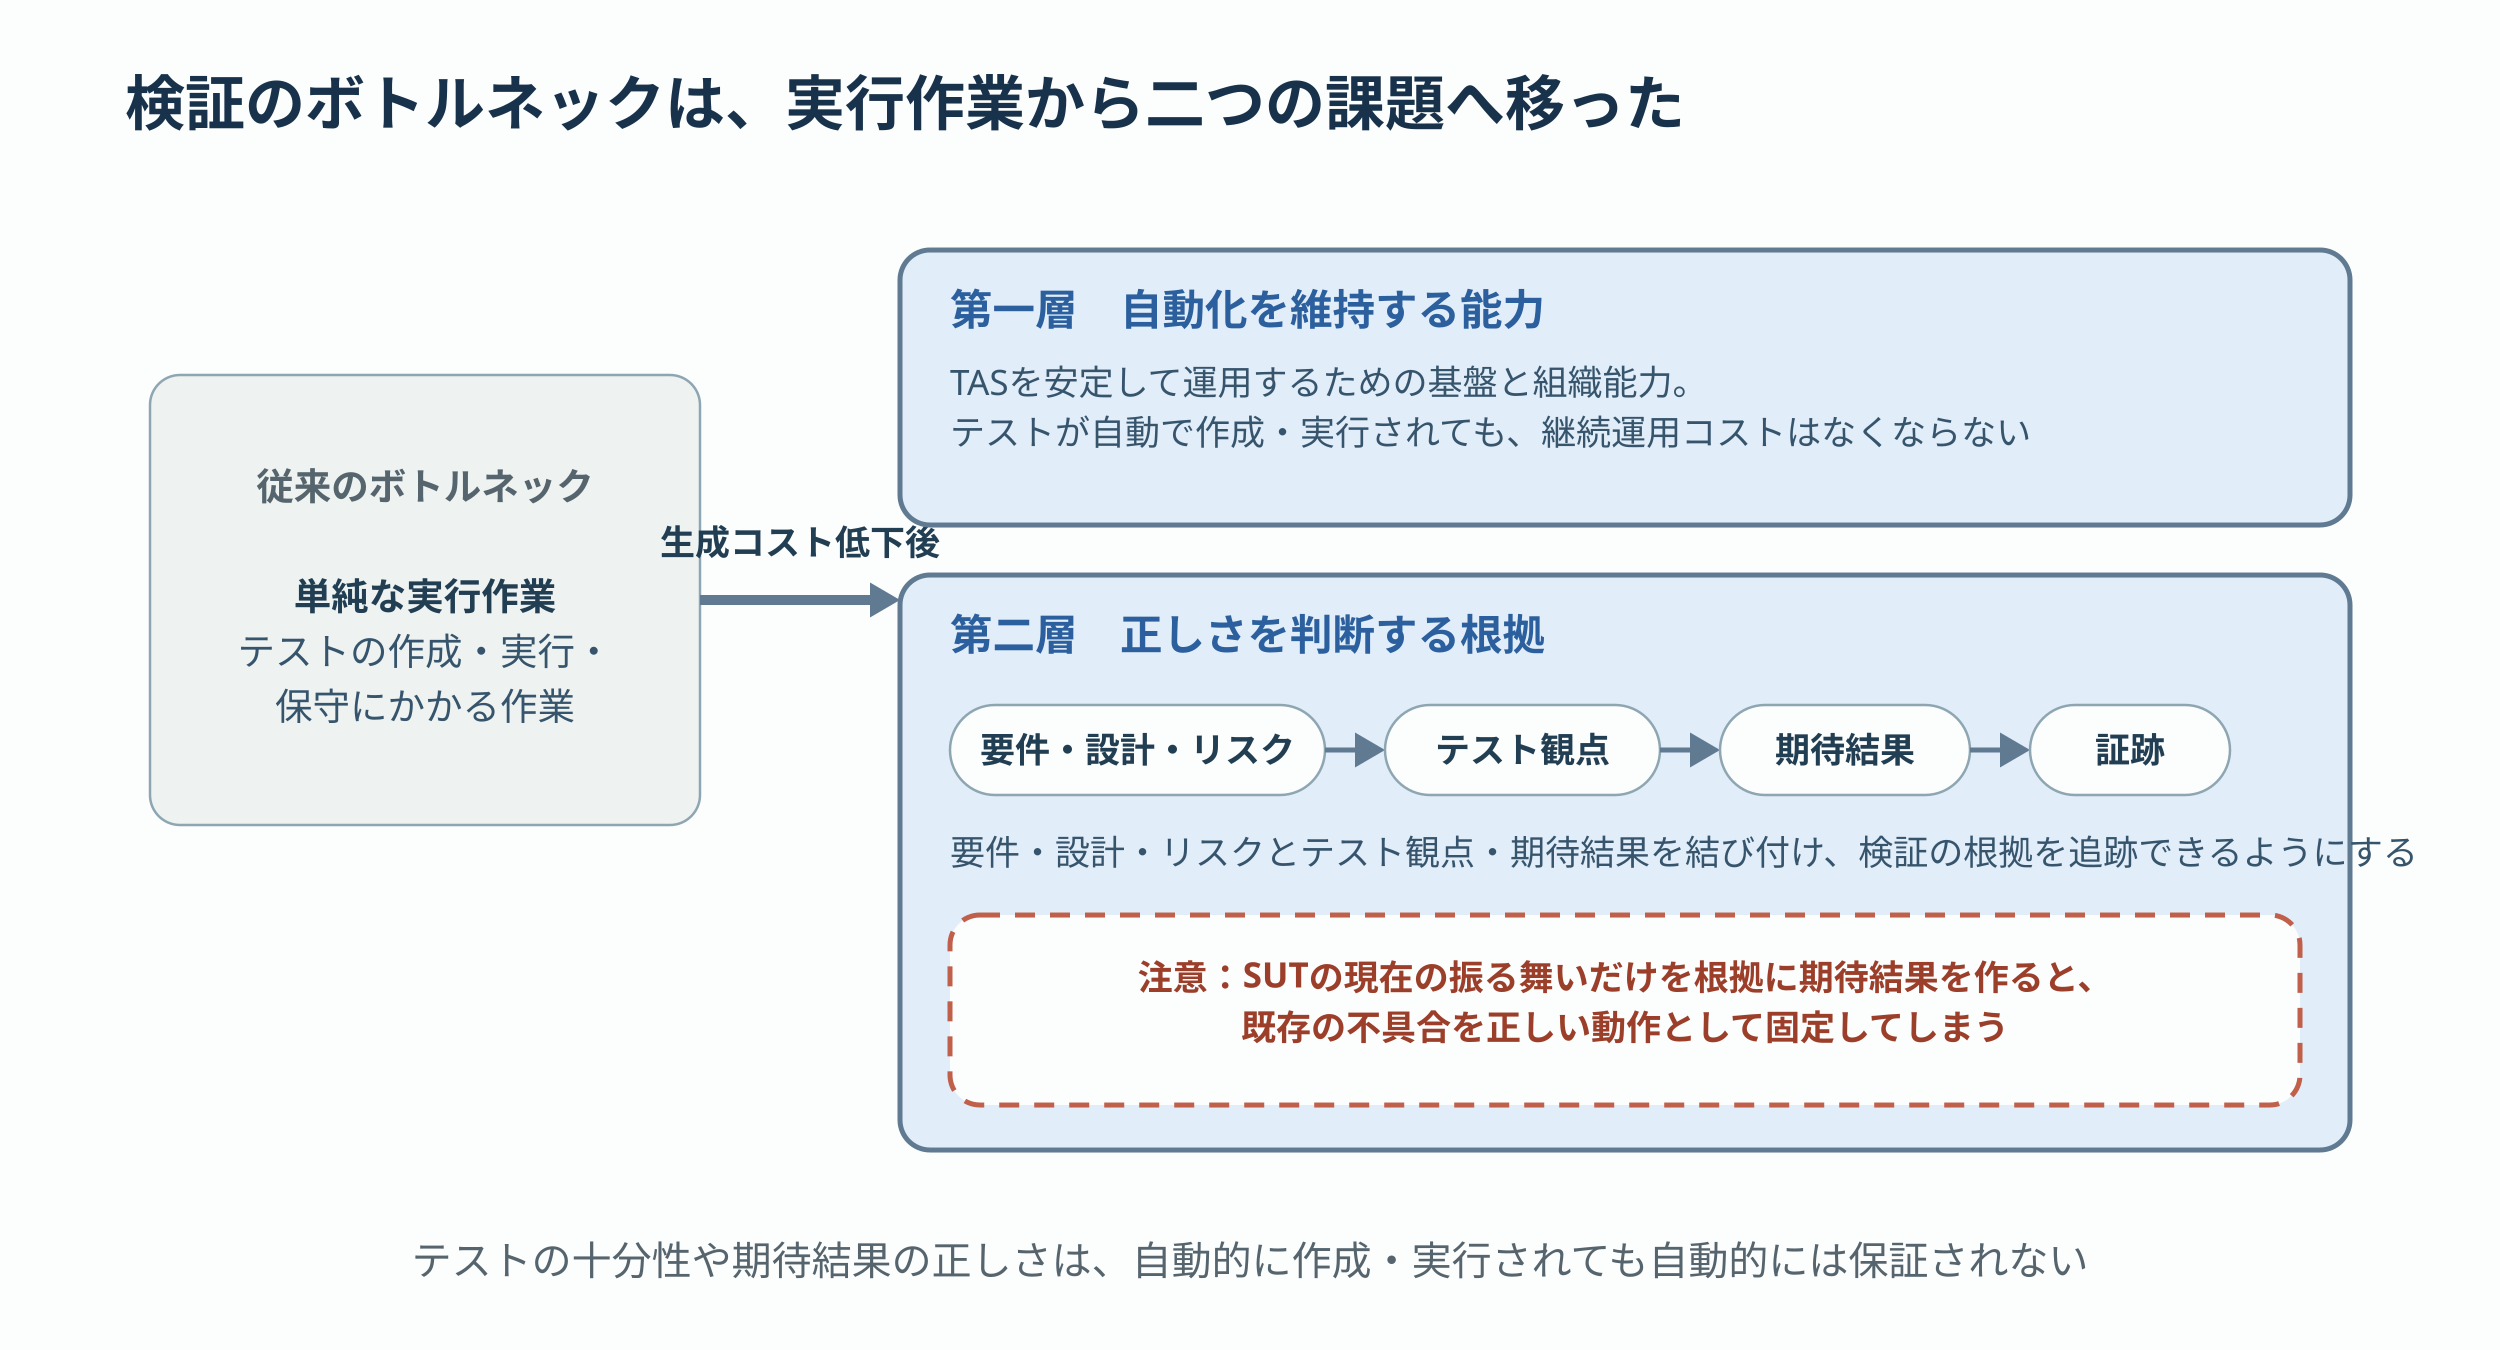
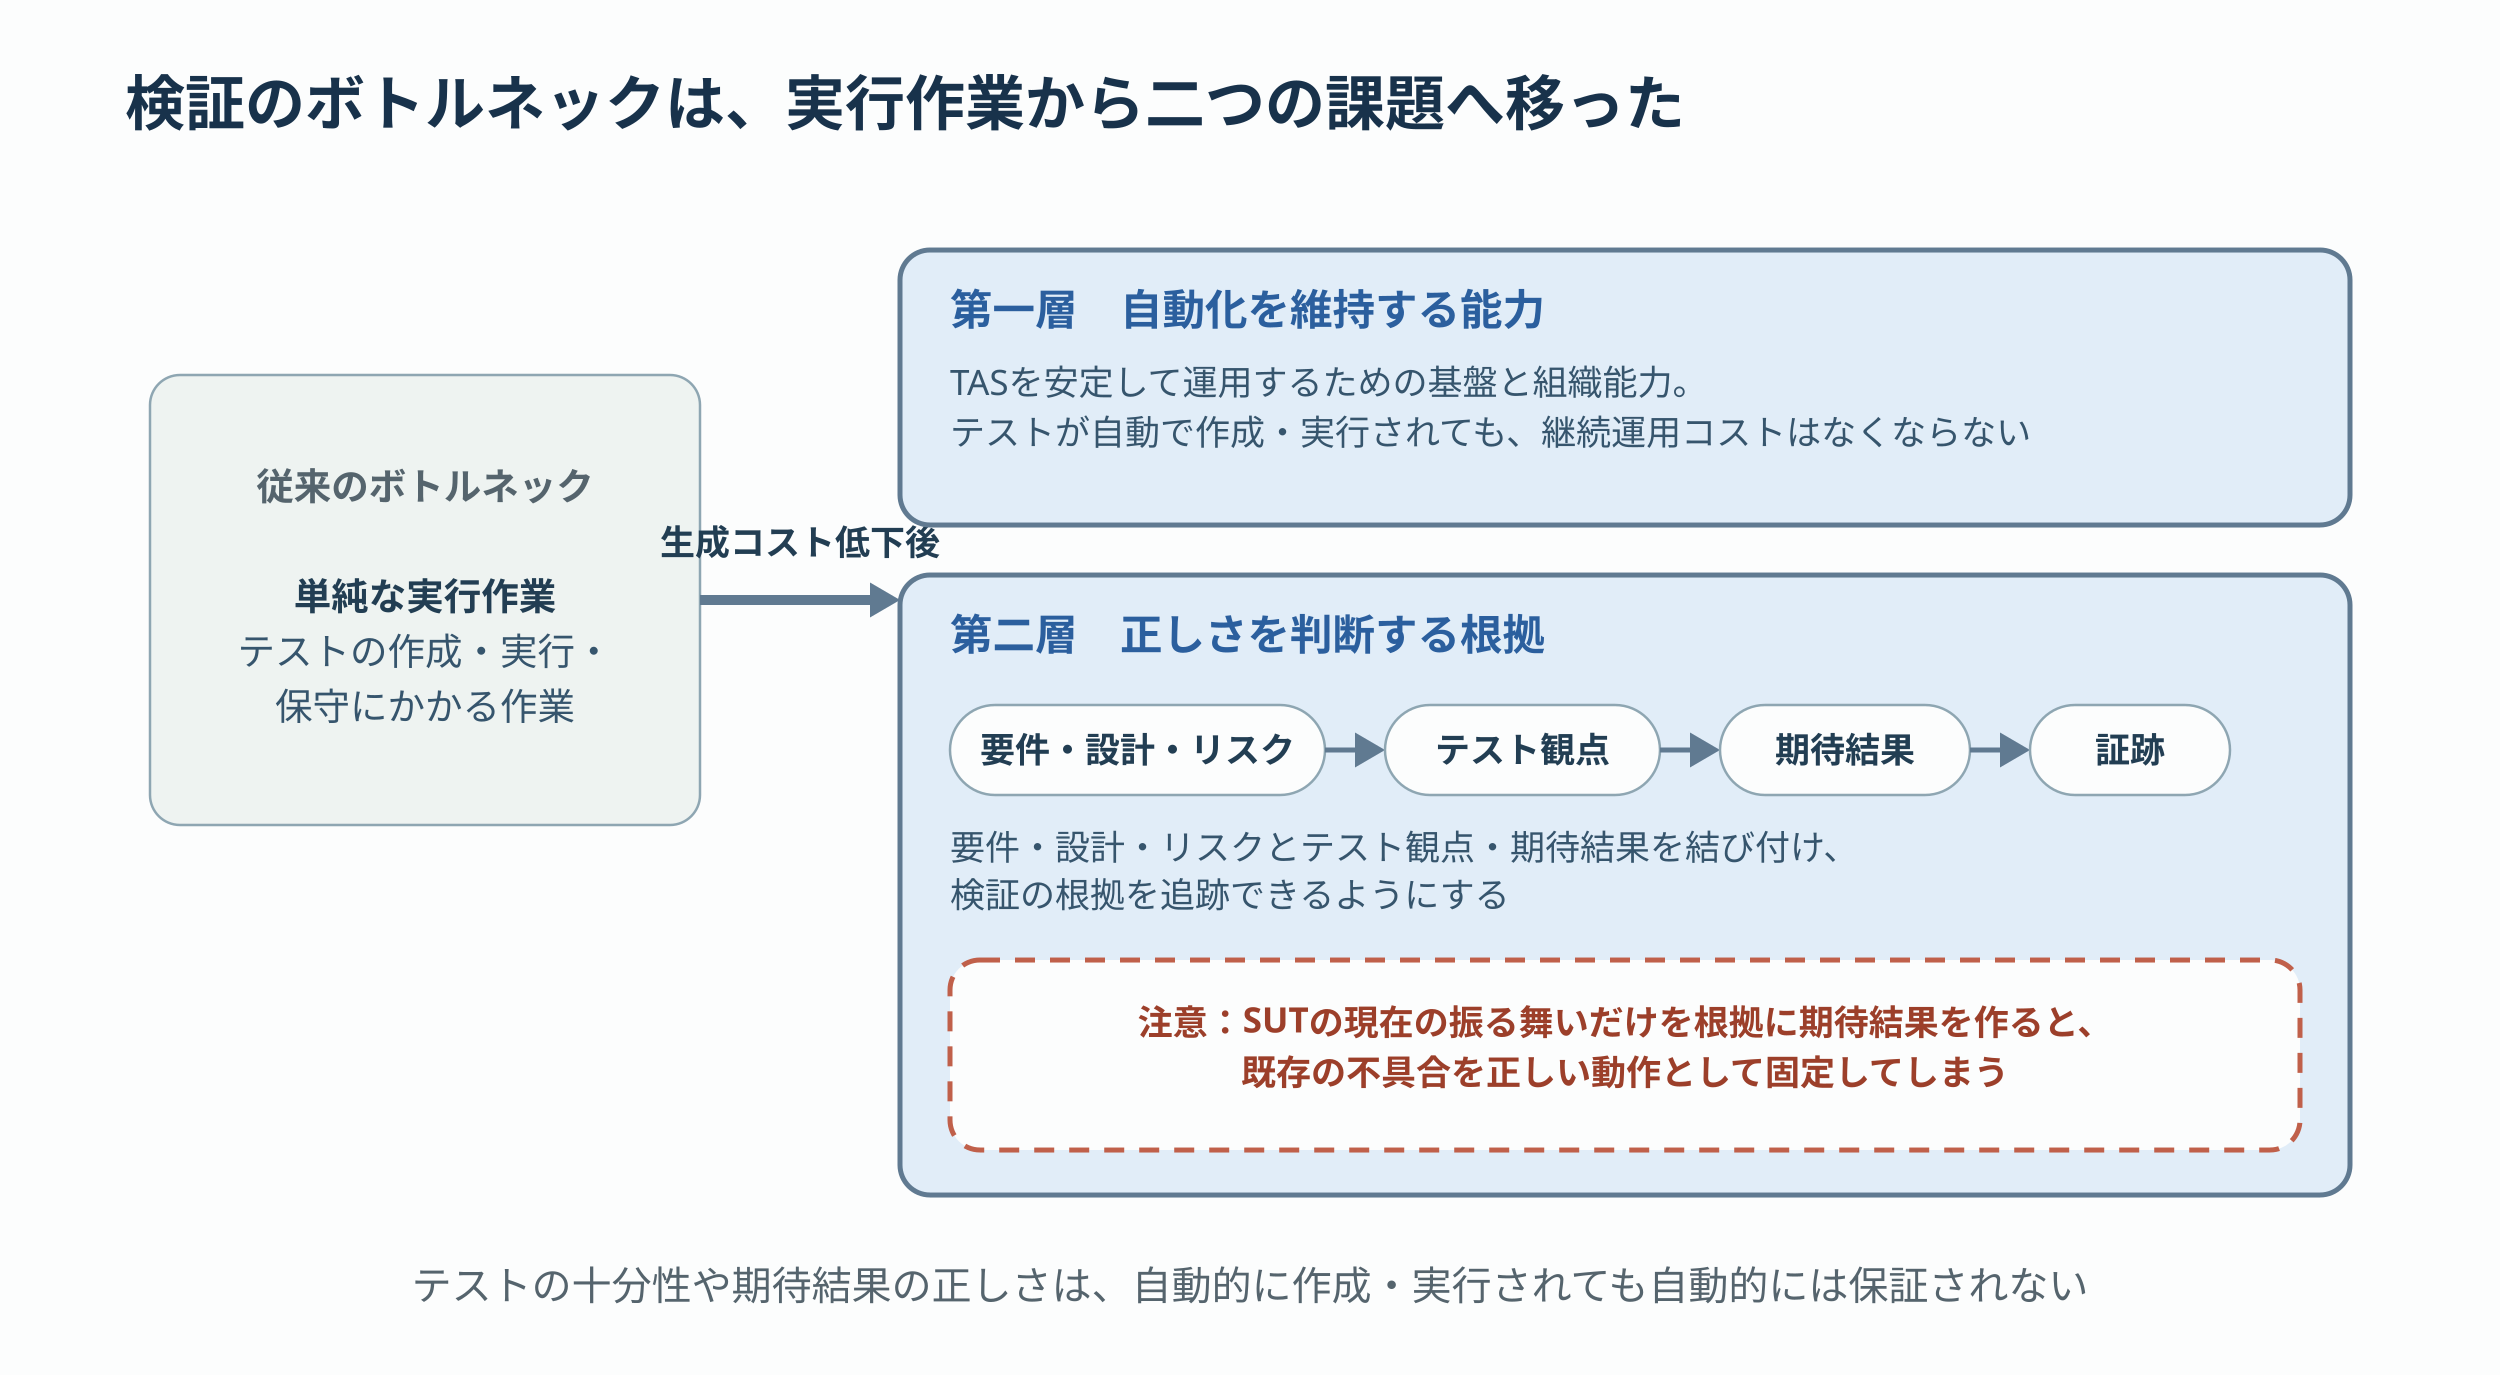
- <svg xmlns="http://www.w3.org/2000/svg" width="1000" height="540" viewBox="0 0 1000 540" role="img" aria-label="左の従来のボトルネックである単純な実行作業から、右の二層の課題、第一層の自動化を維持する能力と、第二層の正しさを判断する根拠へ移ったことを示す図。第二層には要件・設計・リスク、テスト観点、期待結果、証跡をつなぐ追跡の鎖と、SUTの現状だけを根拠にすると不具合を固定するという注意を含む">
+ <svg xmlns="http://www.w3.org/2000/svg" width="1000" height="550" viewBox="0 0 1000 550" role="img" aria-label="左の従来のボトルネックである単純な実行作業から、右の二層の課題、第一層の自動化を維持する能力と、第二層の正しさを判断する根拠へ移ったことを示す図。第二層には要件・設計・リスク、テスト観点、期待結果、証跡をつなぐ追跡の鎖と、SUTの現状だけを根拠にすると不具合を固定するという注意を含む">
  <rect width="100%" height="100%" fill="#fcfdfd" />
  <text x="50" y="50" text-anchor="start" font-family="sans-serif" font-size="24" font-weight="700" fill="#18324b">検証のボトルネックは、実行作業から二つの課題へ移った</text>
  <rect x="60" y="150" width="220" height="180" rx="12" fill="#eef3f1" stroke="#8ea6b2" stroke-width="1" />
  <text x="170" y="200" text-anchor="middle" font-family="sans-serif" font-size="15" font-weight="700" fill="#55646d">従来のボトルネック</text>
-   <text x="170" y="222" text-anchor="middle" font-family="sans-serif" font-size="15" fill="#36556d" />
  <text x="170" y="244" text-anchor="middle" font-family="sans-serif" font-size="15" font-weight="700" fill="#223e53">単純な実行作業</text>
  <text x="170" y="266" text-anchor="middle" font-family="sans-serif" font-size="15" fill="#36556d">テストの作成・実行・</text>
  <text x="170" y="288" text-anchor="middle" font-family="sans-serif" font-size="15" fill="#36556d">保守にかかる作業</text>
  <path d="M280.0 240.0 L350.0 240.0" stroke="#607a91" stroke-width="4" fill="none" />
  <polygon points="360.0,240.0 348.0,247.0 348.0,233.0" fill="#607a91" />
  <text x="320" y="222" text-anchor="middle" font-family="sans-serif" font-size="14" font-weight="700" fill="#223e53">生成コスト低下後</text>
  <rect x="360" y="100" width="580" height="110" rx="12" fill="#e1edf8" stroke="#607a91" stroke-width="2" />
  <text x="380" y="130" text-anchor="start" font-family="sans-serif" font-size="17" font-weight="700" fill="#2b5f9e">第一層　自動化を維持する能力</text>
  <text x="380" y="158" text-anchor="start" font-family="sans-serif" font-size="14" fill="#36556d">TASを安定して運用するための基盤と組織能力。</text>
  <text x="380" y="178" text-anchor="start" font-family="sans-serif" font-size="14" fill="#36556d">テストが自動で作成・実行されても、継続運用コストはなくならない</text>
-   <rect x="360" y="230" width="580" height="230" rx="12" fill="#e1edf8" stroke="#607a91" stroke-width="2" />
+   <rect x="360" y="230" width="580" height="248" rx="12" fill="#e1edf8" stroke="#607a91" stroke-width="2" />
  <text x="380" y="260" text-anchor="start" font-family="sans-serif" font-size="17" font-weight="700" fill="#2b5f9e">第二層　正しさを判断する根拠</text>
  <rect x="380" y="282" width="150" height="36" rx="18.0" fill="#fcfdfd" stroke="#8ea6b2" stroke-width="1" />
  <text x="455" y="305" text-anchor="middle" font-family="sans-serif" font-size="14" font-weight="700" fill="#223e53">要件・設計・リスク</text>
  <path d="M530.0 300.0 L544.0 300.0" stroke="#607a91" stroke-width="2" fill="none" />
  <polygon points="554.0,300.0 542.0,307.0 542.0,293.0" fill="#607a91" />
  <rect x="554" y="282" width="110" height="36" rx="18.0" fill="#fcfdfd" stroke="#8ea6b2" stroke-width="1" />
  <text x="609" y="305" text-anchor="middle" font-family="sans-serif" font-size="14" font-weight="700" fill="#223e53">テスト観点</text>
  <path d="M664.0 300.0 L678.0 300.0" stroke="#607a91" stroke-width="2" fill="none" />
  <polygon points="688.0,300.0 676.0,307.0 676.0,293.0" fill="#607a91" />
  <rect x="688" y="282" width="100" height="36" rx="18.0" fill="#fcfdfd" stroke="#8ea6b2" stroke-width="1" />
  <text x="738" y="305" text-anchor="middle" font-family="sans-serif" font-size="14" font-weight="700" fill="#223e53">期待結果</text>
  <path d="M788.0 300.0 L802.0 300.0" stroke="#607a91" stroke-width="2" fill="none" />
  <polygon points="812.0,300.0 800.0,307.0 800.0,293.0" fill="#607a91" />
  <rect x="812" y="282" width="80" height="36" rx="18.0" fill="#fcfdfd" stroke="#8ea6b2" stroke-width="1" />
  <text x="852" y="305" text-anchor="middle" font-family="sans-serif" font-size="14" font-weight="700" fill="#223e53">証跡</text>
-   <text x="380" y="346" text-anchor="start" font-family="sans-serif" font-size="14" fill="#36556d">要件・設計・リスクとテスト観点・期待結果を結び付け、検証の根拠を追跡できるようにする</text>
-   <rect x="380" y="366" width="540" height="76" rx="12" fill="#fcfdfd" stroke="#c0604a" stroke-width="2" stroke-dasharray="8 6" />
-   <text x="650" y="396" text-anchor="middle" font-family="sans-serif" font-size="14" font-weight="700" fill="#9c3f2a">注意：SUTの現在の振る舞いだけを根拠に期待結果を作ると、</text>
-   <text x="650" y="416" text-anchor="middle" font-family="sans-serif" font-size="14" font-weight="700" fill="#9c3f2a">既存の不具合を正しい動作として固定してしまう</text>
-   <text x="500" y="510" text-anchor="middle" font-family="sans-serif" font-size="16" fill="#55646d">テストの十分性や期待結果の正しさは、自動的に作成・実行されても自動的には保証されない</text>
+   <text x="380" y="344" text-anchor="start" font-family="sans-serif" font-size="14" fill="#36556d">要件・設計・リスクとテスト観点・期待結果を結び付け、</text>
+   <text x="380" y="363" text-anchor="start" font-family="sans-serif" font-size="14" fill="#36556d">検証の根拠を追跡できるようにする</text>
+   <rect x="380" y="384" width="540" height="76" rx="12" fill="#fcfdfd" stroke="#c0604a" stroke-width="2" stroke-dasharray="8 6" />
+   <text x="650" y="414" text-anchor="middle" font-family="sans-serif" font-size="14" font-weight="700" fill="#9c3f2a">注意：SUTの現在の振る舞いだけを根拠に期待結果を作ると、</text>
+   <text x="650" y="434" text-anchor="middle" font-family="sans-serif" font-size="14" font-weight="700" fill="#9c3f2a">既存の不具合を正しい動作として固定してしまう</text>
+   <text x="500" y="520" text-anchor="middle" font-family="sans-serif" font-size="16" fill="#55646d">テストの十分性や期待結果の正しさは、自動的に作成・実行されても自動的には保証されない</text>
</svg>
